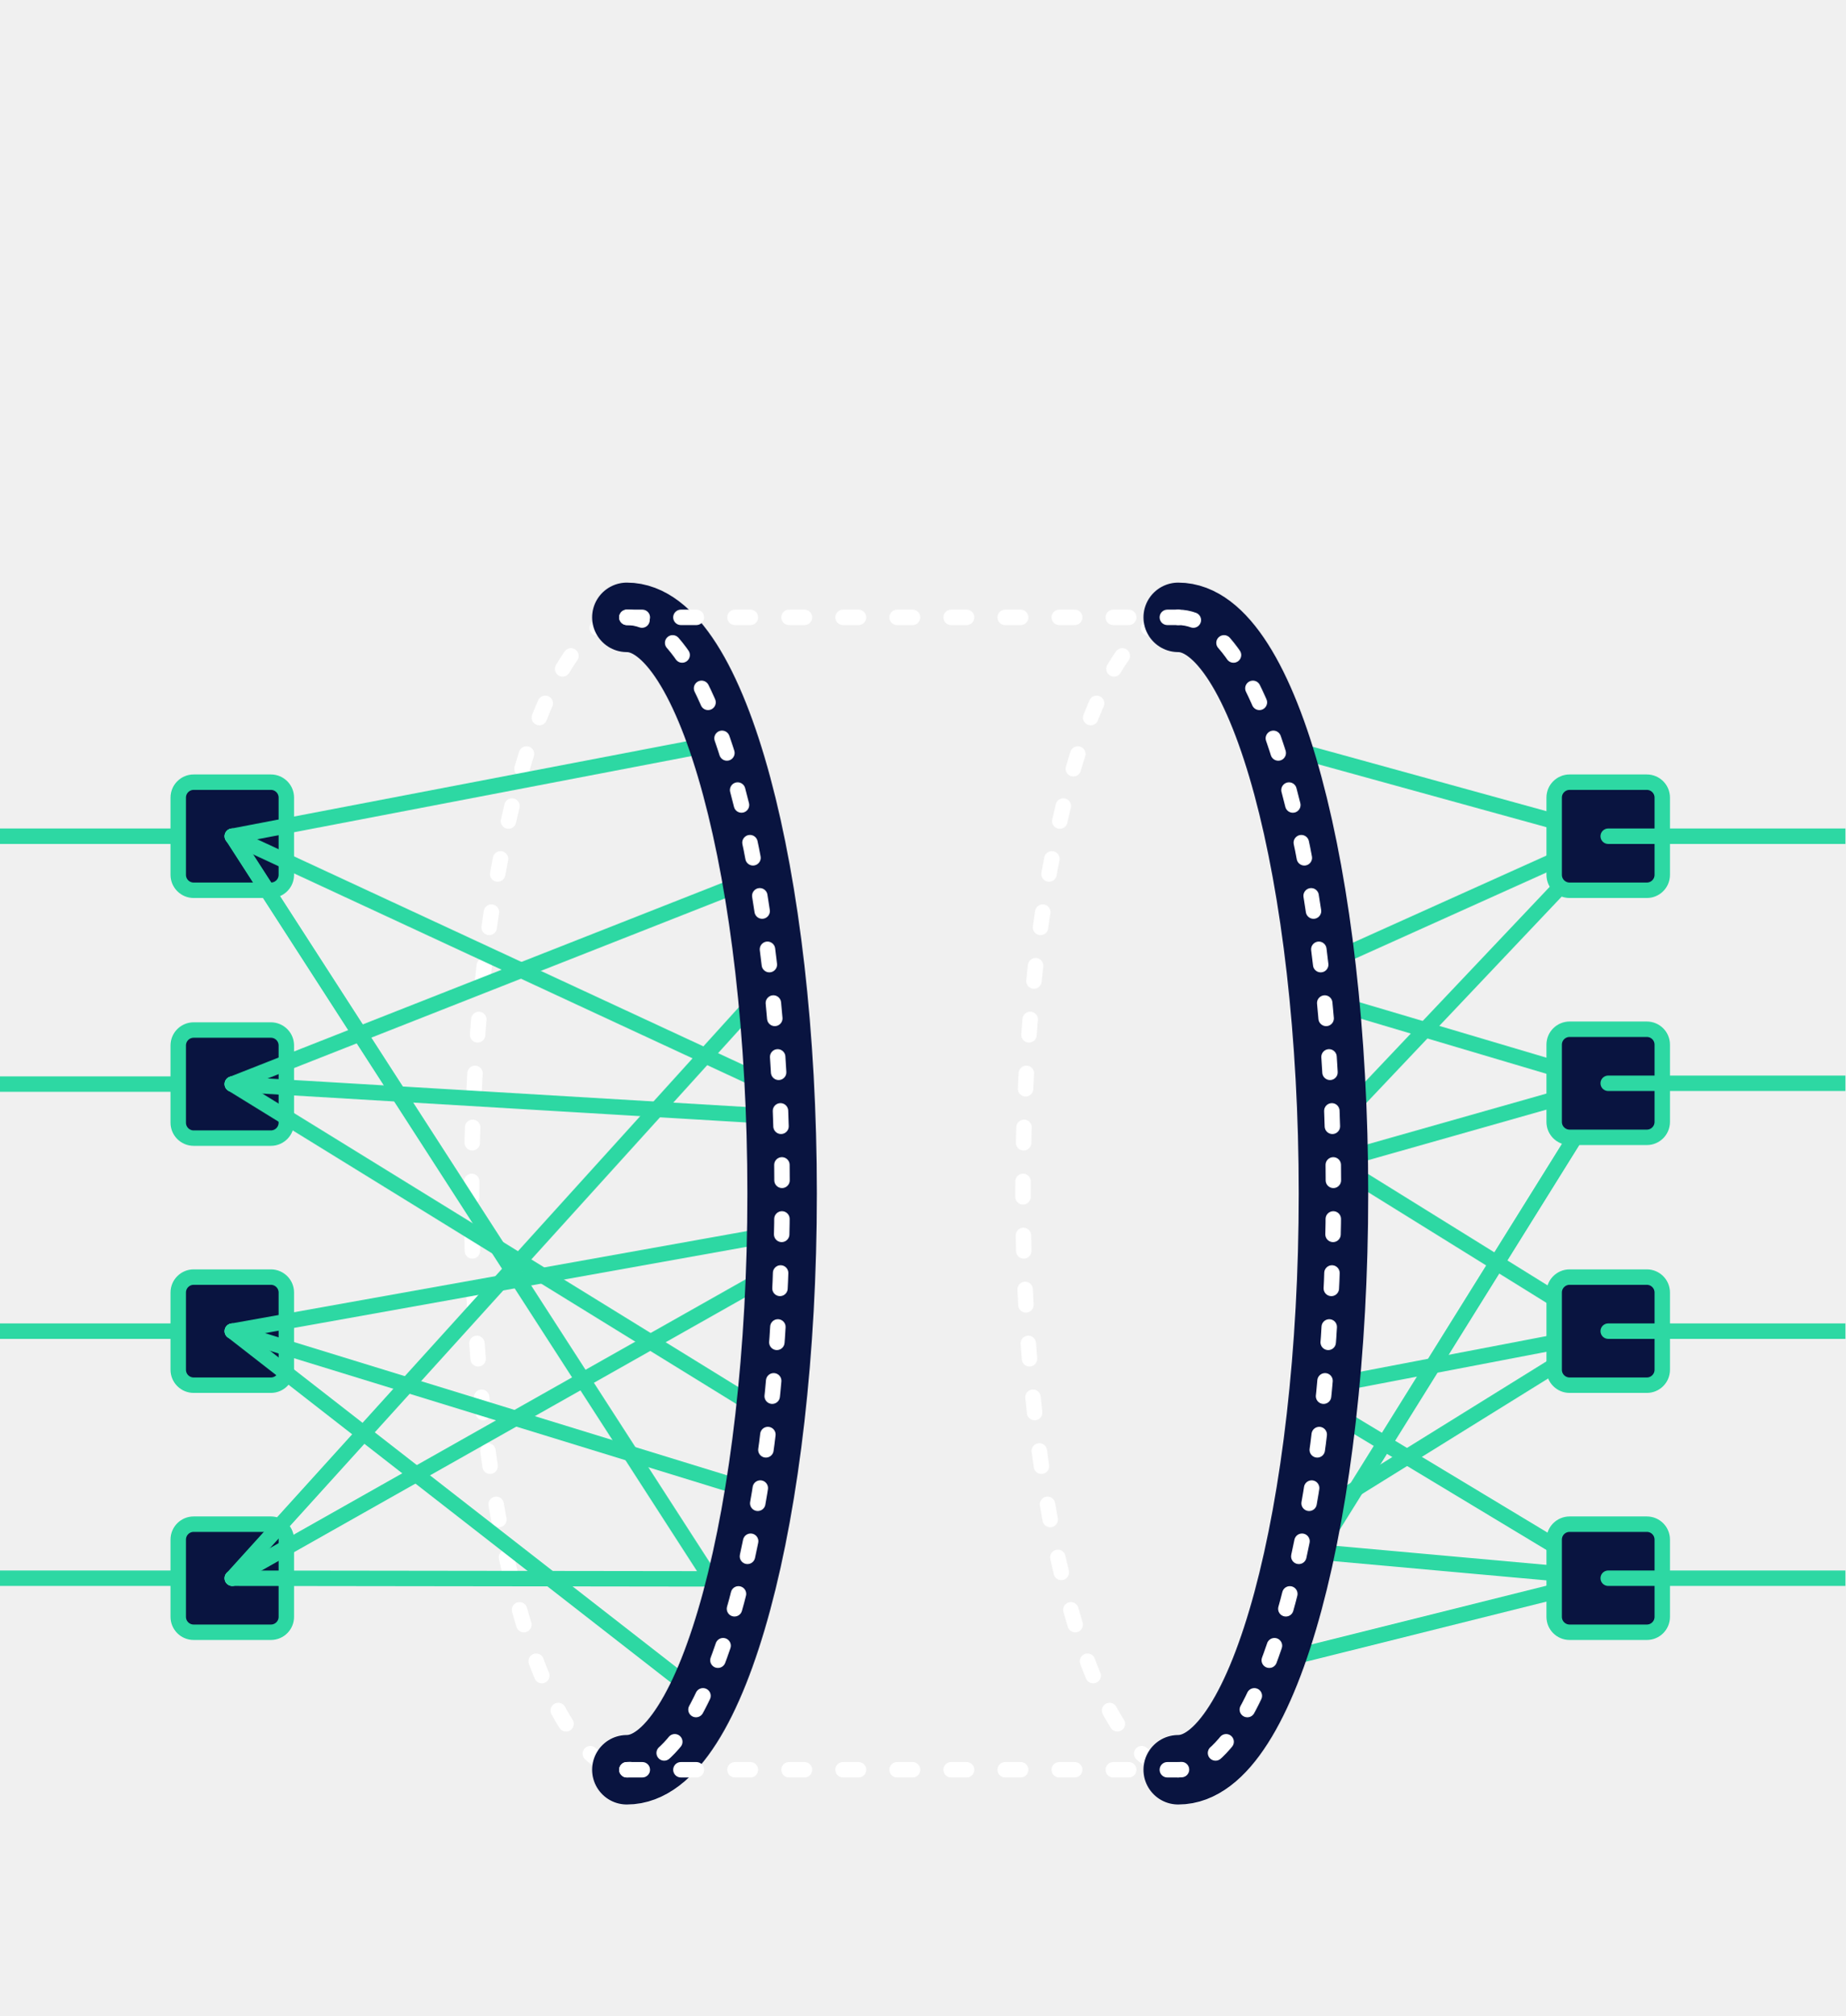
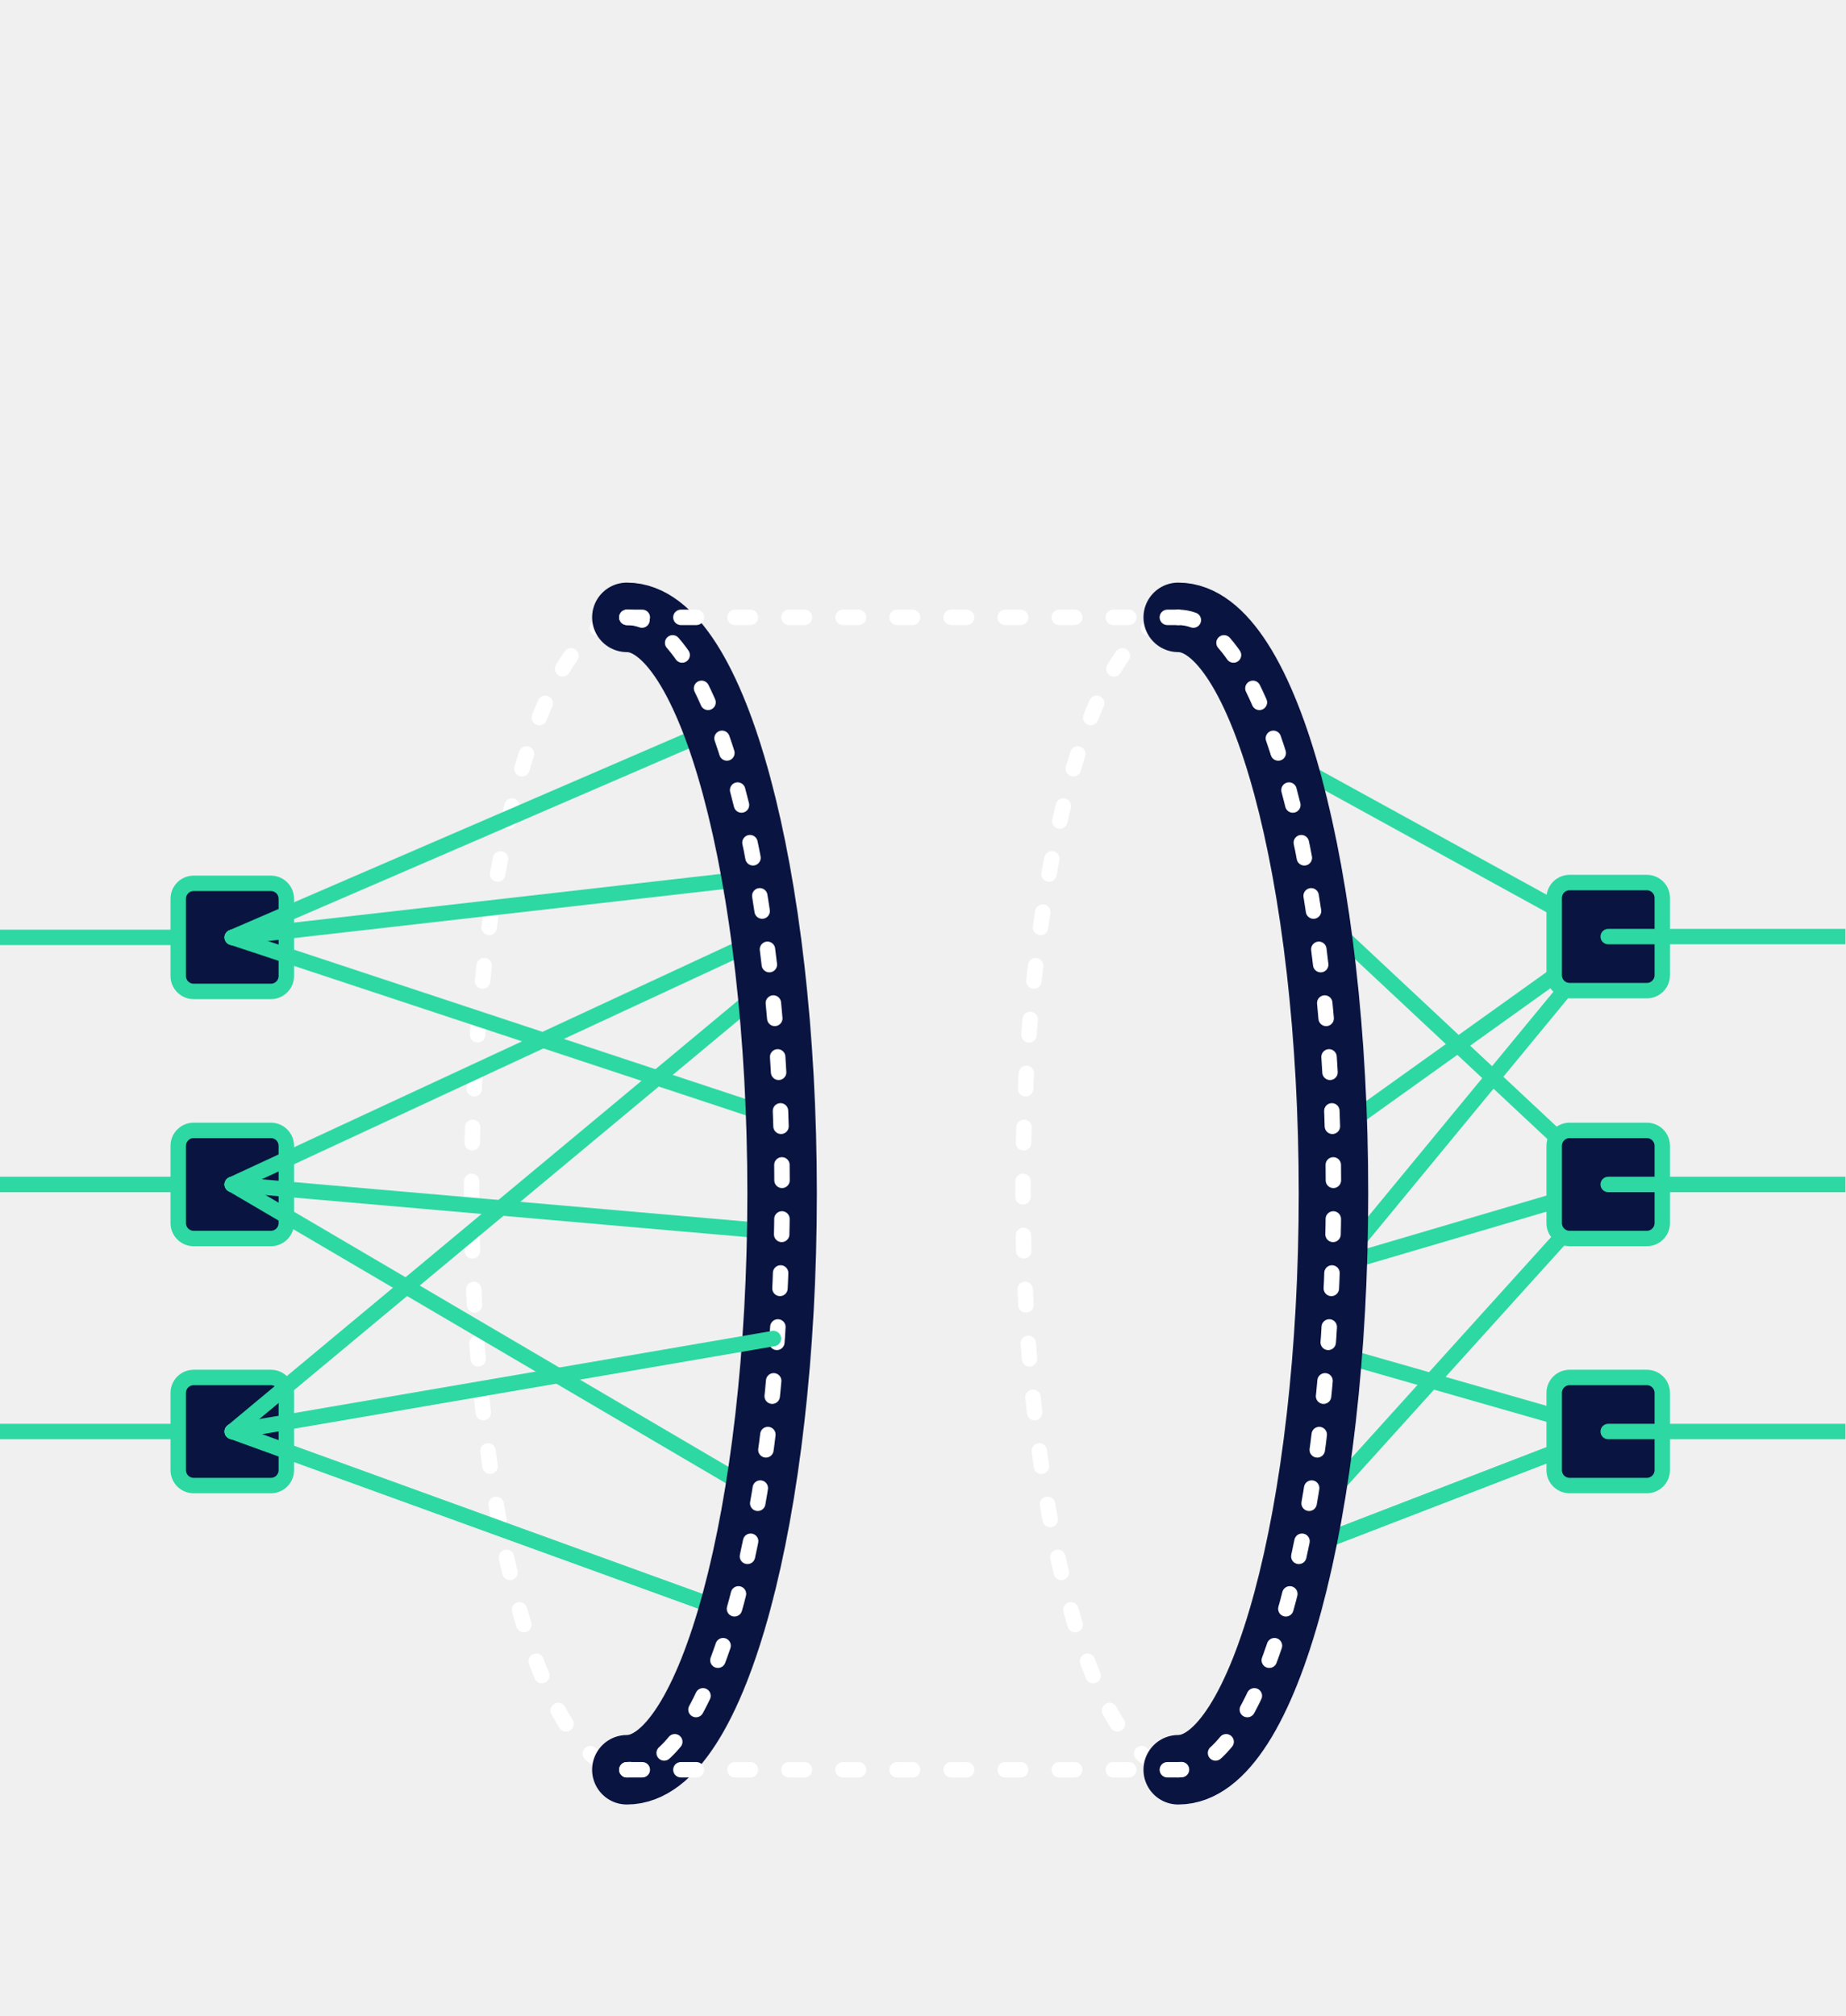
- <svg xmlns="http://www.w3.org/2000/svg" width="239" height="261" viewBox="0 0 239 261" version="1.1" id="svg129">
-   <defs id="defs7">
-     <style id="style2">.a,.c,.e,.f{fill:none;}.b{clip-path:url(#a);}.c{stroke:#2dd8a3;}.c,.e,.f{stroke-linecap:round;stroke-linejoin:round;}.c,.e{stroke-width:2px;}.d{fill:#091440;}.e{stroke:#fff;stroke-dasharray:2 5;}.f{stroke:#091440;stroke-width:9px;}.g{fill:rgba(255,255,255,0.89);font-size:21px;font-family:Inter-Regular, Inter;}</style>
+ <svg xmlns="http://www.w3.org/2000/svg" width="239" height="261" viewBox="0 0 239 261">
+   <defs>
+     <style>.a,.c,.e,.f{fill:none;}.b{clip-path:url(#a);}.c{stroke:#2dd8a3;}.c,.e,.f{stroke-linecap:round;stroke-linejoin:round;}.c,.e{stroke-width:2px;}.d{fill:#091440;}.e{stroke:#fff;stroke-dasharray:2 5;}.f{stroke:#091440;stroke-width:9px;}</style>
    <clipPath id="a">
-       <rect class="a" width="239" height="261" rx="8" transform="translate(1105.954 307.121)" id="rect4" />
+       <rect class="a" width="239" height="261" rx="8" transform="translate(260.795 277)" />
    </clipPath>
  </defs>
-   <g class="b" clip-path="url(#a)" id="g121" transform="translate(-1105.954,-307.121)">
-     <line class="c" x1="34.22" y2="9.705" transform="translate(1280.016,447.527)" id="line9" y1="0" x2="0" />
-     <line class="c" x1="36.749" y1="10.906" transform="translate(1277.487,436.621)" id="line11" x2="0" y2="0" />
-     <line class="c" x1="41.303" y2="66.316" transform="translate(1272.933,447.527)" id="line13" y1="0" x2="0" />
-     <line class="c" x1="35.582" y2="37.59" transform="translate(1278.654,415.425)" id="line15" y1="0" x2="0" />
-     <line class="c" x1="37.219" y2="16.756" transform="translate(1277.017,415.425)" id="line17" y1="0" x2="0" />
-     <line class="c" x1="43.089" y1="11.879" transform="translate(1271.147,403.546)" id="line19" x2="0" y2="0" />
-     <line class="c" x1="39.904" y1="3.609" transform="translate(1274.332,507.918)" id="line21" x2="0" y2="0" />
-     <line class="c" x1="41.609" y2="10.403" transform="translate(1272.627,511.527)" id="line23" y1="0" x2="0" />
-     <line class="c" x1="36.994" y1="22.298" transform="translate(1277.242,489.229)" id="line25" x2="0" y2="0" />
-     <line class="c" x1="36.739" y2="7.039" transform="translate(1277.497,479.652)" id="line27" y1="0" x2="0" />
-     <line class="c" x1="39.11" y2="24.278" transform="translate(1275.126,479.652)" id="line29" y1="0" x2="0" />
-     <line class="c" x1="35.614" y1="22.105" transform="translate(1278.622,457.547)" id="line31" x2="0" y2="0" />
-     <path class="d" d="m 1321.236,516.527 v -10 a 2,2 0 0 0 -2,-2 h -10 a 2,2 0 0 0 -2,2 v 10 a 2,2 0 0 0 2,2 h 10 a 2,2 0 0 0 2,-2" id="path33" />
-     <rect class="c" width="14" height="14" rx="2" transform="translate(1307.236,504.527)" id="rect35" x="0" y="0" />
-     <path class="d" d="m 1321.236,452.425 v -10 a 2,2 0 0 0 -2,-2 h -10 a 2,2 0 0 0 -2,2 v 10 a 2,2 0 0 0 2,2 h 10 a 2,2 0 0 0 2,-2" id="path37" />
-     <rect class="c" width="14" height="14" rx="2" transform="translate(1307.236,440.425)" id="rect39" x="0" y="0" />
-     <path class="d" d="m 1321.236,420.425 v -10 a 2,2 0 0 0 -2,-2 h -10 a 2,2 0 0 0 -2,2 v 10 a 2,2 0 0 0 2,2 h 10 a 2,2 0 0 0 2,-2" id="path41" />
-     <rect class="c" width="14" height="14" rx="2" transform="translate(1307.236,408.425)" id="rect43" x="0" y="0" />
-     <path class="d" d="m 1321.236,484.527 v -10 a 2,2 0 0 0 -2,-2 h -10 a 2,2 0 0 0 -2,2 v 10 a 2,2 0 0 0 2,2 h 10 a 2,2 0 0 0 2,-2" id="path45" />
-     <rect class="c" width="14" height="14" rx="2" transform="translate(1307.236,472.527)" id="rect47" x="0" y="0" />
-     <line class="c" x2="44.081" transform="translate(1314.236,447.425)" id="line49" x1="0" y1="0" y2="0" />
-     <line class="c" x2="41.723" transform="translate(1314.236,511.527)" id="line51" x1="0" y1="0" y2="0" />
-     <line class="c" x2="44.081" transform="translate(1314.236,415.425)" id="line53" x1="0" y1="0" y2="0" />
-     <line class="c" x2="41.723" transform="translate(1314.236,479.527)" id="line55" x1="0" y1="0" y2="0" />
-     <ellipse class="e" cx="20.107" cy="74.628" rx="20.107" ry="74.628" transform="translate(1238.44,387.079)" id="ellipse57" />
-     <ellipse class="e" cx="20.107" cy="74.628" rx="20.107" ry="74.628" transform="translate(1167.031,387.079)" id="ellipse59" />
-     <line class="c" x1="43.081" transform="translate(1092.954,447.527)" id="line61" y1="0" x2="0" y2="0" />
-     <line class="c" x1="40.723" transform="translate(1095.313,511.527)" id="line63" y1="0" x2="0" y2="0" />
-     <path class="d" d="m 1129.036,516.527 v -10 a 2,2 0 0 1 2,-2 h 10 a 2,2 0 0 1 2,2 v 10 a 2,2 0 0 1 -2,2 h -10 a 2,2 0 0 1 -2,-2" id="path65" />
-     <rect class="c" width="14" height="14" rx="2" transform="translate(1129.036,504.527)" id="rect67" x="0" y="0" />
-     <path class="d" d="m 1129.036,452.527 v -10 a 2,2 0 0 1 2,-2 h 10 a 2,2 0 0 1 2,2 v 10 a 2,2 0 0 1 -2,2 h -10 a 2,2 0 0 1 -2,-2" id="path69" />
-     <rect class="c" width="14" height="14" rx="2" transform="translate(1129.036,440.527)" id="rect71" x="0" y="0" />
-     <line class="c" x1="43.081" transform="translate(1092.954,415.425)" id="line73" y1="0" x2="0" y2="0" />
-     <line class="c" x1="40.723" transform="translate(1095.313,479.527)" id="line75" y1="0" x2="0" y2="0" />
-     <line class="c" x2="70.084" y2="4.18" transform="translate(1136.036,447.527)" id="line77" x1="0" y1="0" />
-     <line class="c" y1="26.744" x2="67.919" transform="translate(1136.036,420.783)" id="line79" x1="0" y2="0" />
-     <line class="c" x2="68.754" y2="42.403" transform="translate(1136.036,447.527)" id="line81" x1="0" y1="0" />
-     <path class="d" d="m 1129.036,420.425 v -10 a 2,2 0 0 1 2,-2 h 10 a 2,2 0 0 1 2,2 v 10 a 2,2 0 0 1 -2,2 h -10 a 2,2 0 0 1 -2,-2" id="path83" />
-     <rect class="c" width="14" height="14" rx="2" transform="translate(1129.036,408.425)" id="rect85" x="0" y="0" />
-     <line class="c" x2="64.882" y2="100.626" transform="translate(1136.036,415.425)" id="line87" x1="0" y1="0" />
-     <line class="c" x2="70.886" y2="32.901" transform="translate(1136.036,415.425)" id="line89" x1="0" y1="0" />
-     <line class="c" y1="12.191" x2="63.597" transform="translate(1136.036,403.234)" id="line91" x1="0" y2="0" />
-     <line class="c" y1="77.123" x2="69.82" transform="translate(1136.036,434.404)" id="line93" x1="0" y2="0" />
-     <line class="c" x2="68.418" y2="0.094" transform="translate(1136.035,511.527)" id="line95" x1="0" y1="0" />
-     <line class="c" y1="39.597" x2="70.084" transform="translate(1136.036,471.93)" id="line97" x1="0" y2="0" />
-     <path class="d" d="m 1129.036,484.527 v -10 a 2,2 0 0 1 2,-2 h 10 a 2,2 0 0 1 2,2 v 10 a 2,2 0 0 1 -2,2 h -10 a 2,2 0 0 1 -2,-2" id="path99" />
-     <rect class="c" width="14" height="14" rx="2" transform="translate(1129.036,472.527)" id="rect101" x="0" y="0" />
-     <line class="c" x2="67.978" y2="20.92" transform="translate(1136.036,479.527)" id="line103" x1="0" y1="0" />
-     <line class="c" x2="60.44" y2="47.08" transform="translate(1136.036,479.527)" id="line105" x1="0" y1="0" />
-     <line class="c" y1="12.777" x2="71.303" transform="translate(1136.036,466.75)" id="line107" x1="0" y2="0" />
-     <path class="f" d="m 1187.138,387.078 c 11.105,0 20.107,33.412 20.107,74.629 0,41.217 -9,74.628 -20.107,74.628" id="path109" />
-     <path class="e" d="m 1187.138,387.078 c 11.105,0 20.107,33.412 20.107,74.629 0,41.217 -9,74.628 -20.107,74.628" id="path111" />
-     <path class="f" d="m 1258.547,387.078 c 11.1,0 20.107,33.412 20.107,74.629 0,41.217 -9,74.628 -20.107,74.628" id="path113" />
-     <line class="e" x2="71.409" transform="translate(1187.138,536.335)" id="line115" x1="0" y1="0" y2="0" />
-     <line class="e" x2="71.409" transform="translate(1187.138,387.078)" id="line117" x1="0" y1="0" y2="0" />
-     <path class="e" d="m 1258.547,387.078 c 11.1,0 20.107,33.412 20.107,74.629 0,41.217 -9,74.628 -20.107,74.628" id="path119" />
+   <g transform="translate(-260.795 -277)">
+     <g class="b">
+       <line class="c" x1="41.609" y1="22.875" transform="translate(427.468 375.531)" />
+       <line class="c" x1="34.22" y2="24.488" transform="translate(434.857 398.406)" />
+       <line class="c" x1="35.769" y2="43.403" transform="translate(433.308 398.406)" />
+       <line class="c" x1="39.904" y2="15.391" transform="translate(429.173 462.406)" />
+       <line class="c" x1="35.746" y1="10.236" transform="translate(433.331 452.17)" />
+       <line class="c" x1="36.749" y1="34.383" transform="translate(432.328 396.148)" />
+       <line class="c" x1="35.746" y2="10.533" transform="translate(433.331 430.531)" />
+       <line class="c" x1="39.11" y2="43.278" transform="translate(429.967 430.531)" />
+       <path class="d" d="M476.077,467.406v-10a2,2,0,0,0-2-2h-10a2,2,0,0,0-2,2v10a2,2,0,0,0,2,2h10a2,2,0,0,0,2-2" />
+       <rect class="c" width="14" height="14" rx="2" transform="translate(462.077 455.406)" />
+       <path class="d" d="M476.077,403.3v-10a2,2,0,0,0-2-2h-10a2,2,0,0,0-2,2v10a2,2,0,0,0,2,2h10a2,2,0,0,0,2-2" />
+       <rect class="c" width="14" height="14" rx="2" transform="translate(462.077 391.304)" />
+       <path class="d" d="M476.077,435.406v-10a2,2,0,0,0-2-2h-10a2,2,0,0,0-2,2v10a2,2,0,0,0,2,2h10a2,2,0,0,0,2-2" />
+       <rect class="c" width="14" height="14" rx="2" transform="translate(462.077 423.406)" />
+       <line class="c" x2="44.081" transform="translate(469.077 398.304)" />
+       <line class="c" x2="41.723" transform="translate(469.077 462.406)" />
+       <line class="c" x2="41.723" transform="translate(469.077 430.406)" />
+       <ellipse class="e" cx="20.107" cy="74.628" rx="20.107" ry="74.628" transform="translate(393.281 356.958)" />
+       <ellipse class="e" cx="20.107" cy="74.628" rx="20.107" ry="74.628" transform="translate(321.872 356.958)" />
+       <line class="c" x1="43.081" transform="translate(247.795 398.406)" />
+       <line class="c" x1="40.723" transform="translate(250.154 462.406)" />
+       <path class="d" d="M283.877,467.406v-10a2,2,0,0,1,2-2h10a2,2,0,0,1,2,2v10a2,2,0,0,1-2,2h-10a2,2,0,0,1-2-2" />
+       <rect class="c" width="14" height="14" rx="2" transform="translate(283.877 455.406)" />
+       <path class="d" d="M283.877,403.406v-10a2,2,0,0,1,2-2h10a2,2,0,0,1,2,2v10a2,2,0,0,1-2,2h-10a2,2,0,0,1-2-2" />
+       <rect class="c" width="14" height="14" rx="2" transform="translate(283.877 391.406)" />
+       <line class="c" x1="40.723" transform="translate(250.154 430.406)" />
+       <line class="c" x2="70.084" y2="23.18" transform="translate(290.877 398.406)" />
+       <line class="c" y1="7.744" x2="67.919" transform="translate(290.877 390.662)" />
+       <line class="c" y1="27.188" x2="62.924" transform="translate(290.877 371.218)" />
+       <line class="c" y1="58.123" x2="69.82" transform="translate(290.877 404.283)" />
+       <line class="c" x2="64.883" y2="23.53" transform="translate(290.876 462.406)" />
+       <path class="d" d="M283.877,435.406v-10a2,2,0,0,1,2-2h10a2,2,0,0,1,2,2v10a2,2,0,0,1-2,2h-10a2,2,0,0,1-2-2" />
+       <rect class="c" width="14" height="14" rx="2" transform="translate(283.877 423.406)" />
+       <line class="c" x2="67.978" y2="39.92" transform="translate(290.877 430.406)" />
+       <line class="c" x2="71.303" y2="6.223" transform="translate(290.877 430.406)" />
+       <line class="c" y1="32.102" x2="69.1" transform="translate(290.877 398.304)" />
+       <path class="f" d="M341.979,356.957c11.105,0,20.107,33.412,20.107,74.629s-9,74.628-20.107,74.628" />
+       <path class="e" d="M341.979,356.957c11.105,0,20.107,33.412,20.107,74.629s-9,74.628-20.107,74.628" />
+       <path class="f" d="M413.388,356.957c11.1,0,20.107,33.412,20.107,74.629s-9,74.628-20.107,74.628" />
+       <line class="e" x2="71.409" transform="translate(341.979 506.214)" />
+       <line class="e" x2="71.409" transform="translate(341.979 356.957)" />
+       <path class="e" d="M413.388,356.957c11.1,0,20.107,33.412,20.107,74.629s-9,74.628-20.107,74.628" />
+       <line class="c" y1="12.04" x2="70.085" transform="translate(290.876 450.366)" />
+     </g>
  </g>
</svg>
